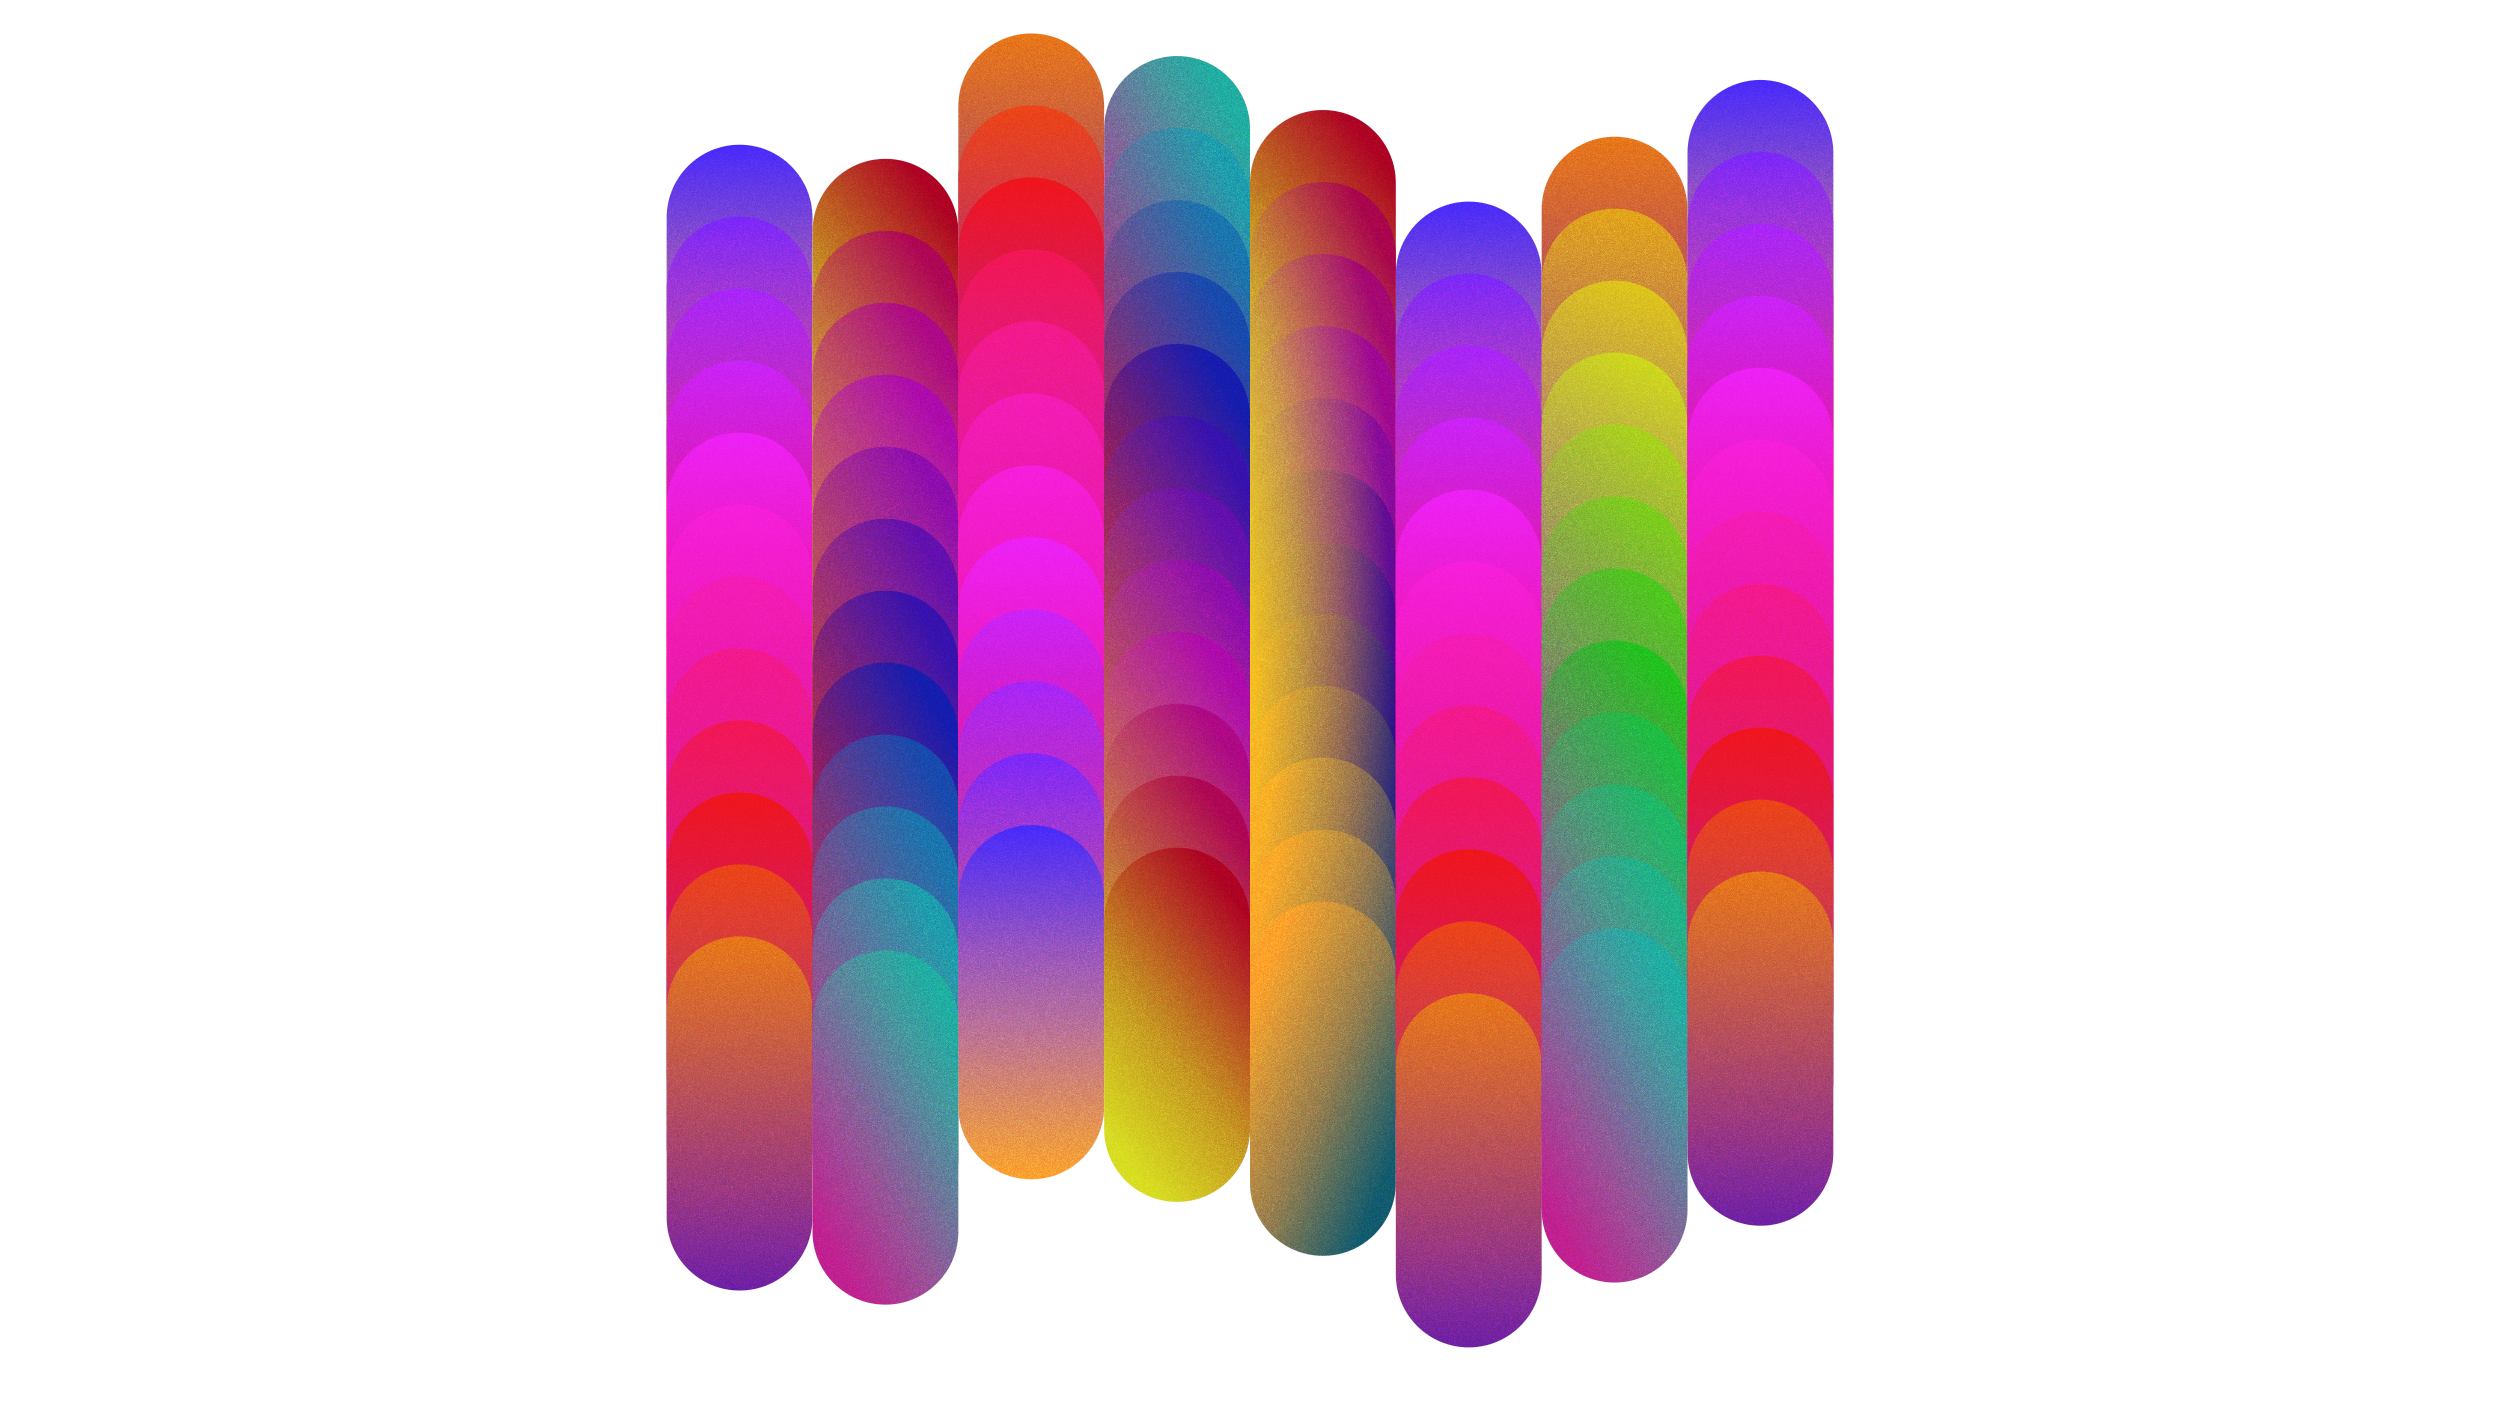
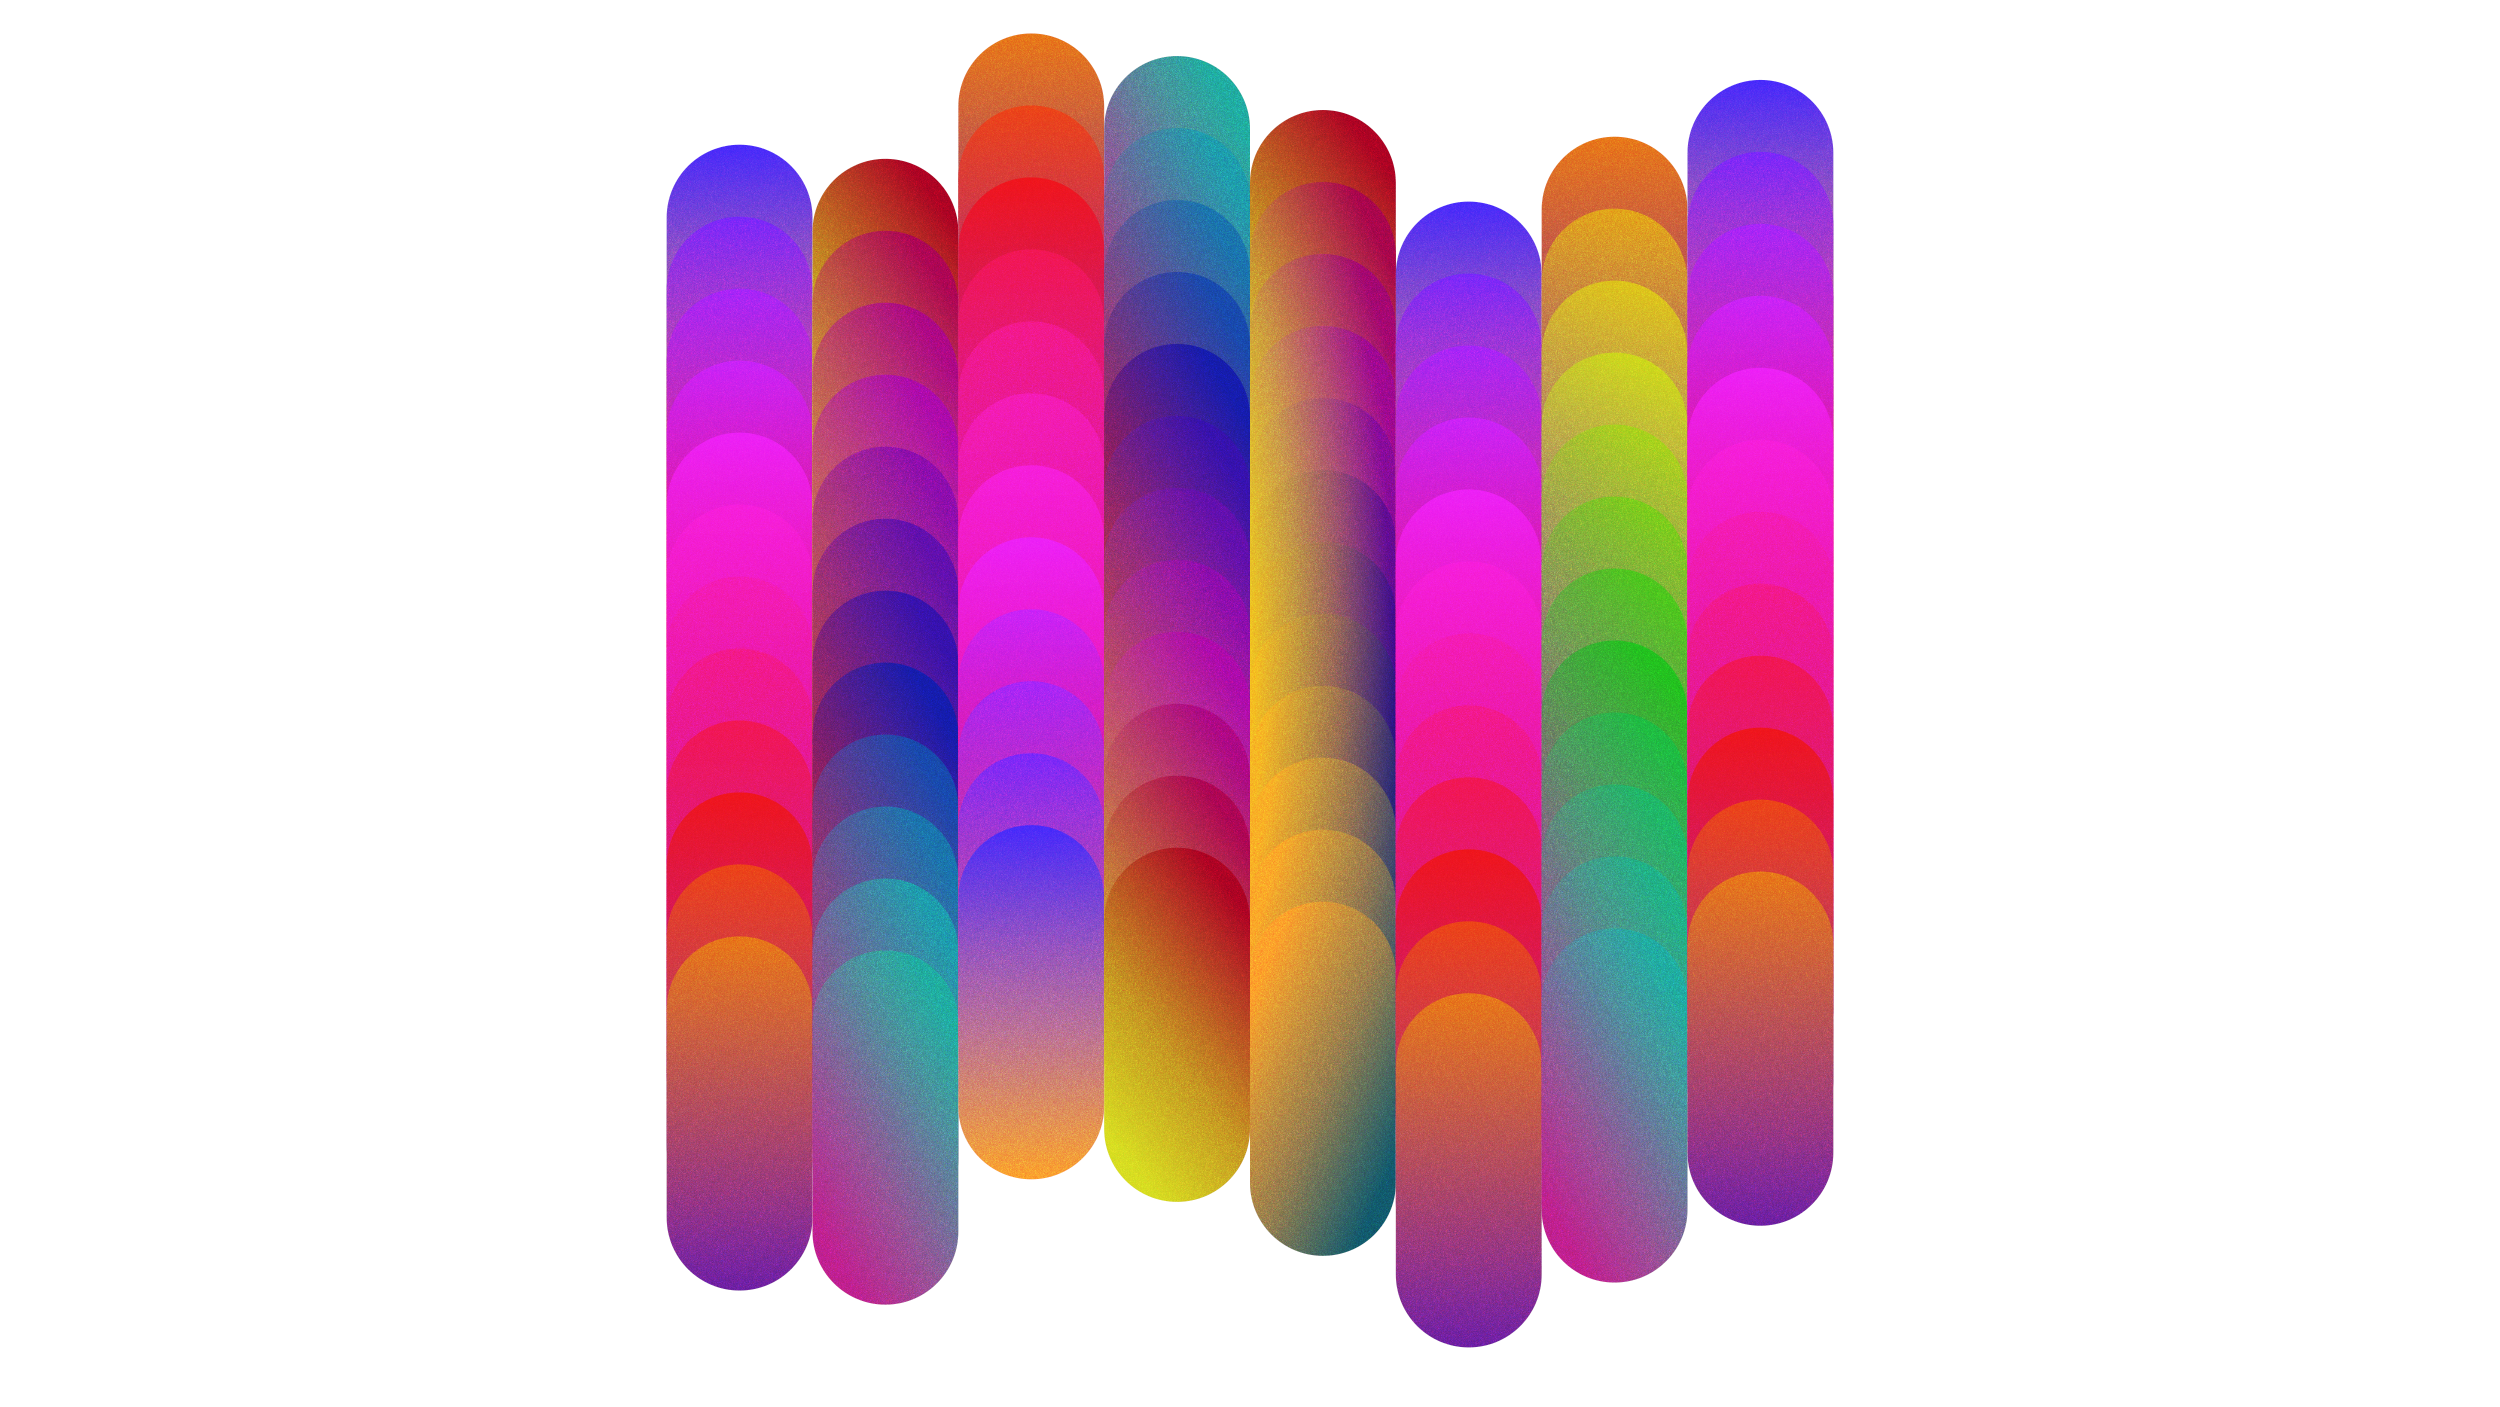
<svg xmlns="http://www.w3.org/2000/svg" width="1200" height="675" viewBox="0 0 1200 675">
  <defs>
    <linearGradient id="g0" gradientUnits="objectBoundingBox" x1="0" y1="0" x2="1" y2="0" gradientTransform="rotate(90 0.5 0.5)">
      <stop offset="0%" stop-color="#3c23fb" stop-opacity="1" />
      <stop offset="100%" stop-color="#fb8b24" stop-opacity="1" />
    </linearGradient>
    <linearGradient id="g1" gradientUnits="objectBoundingBox" x1="0" y1="0" x2="1" y2="0" gradientTransform="rotate(90 0.5 0.5)">
      <stop offset="0%" stop-color="#6721fa" stop-opacity="1" />
      <stop offset="100%" stop-color="#f85f1c" stop-opacity="1" />
    </linearGradient>
    <linearGradient id="g2" gradientUnits="objectBoundingBox" x1="0" y1="0" x2="1" y2="0" gradientTransform="rotate(90 0.5 0.5)">
      <stop offset="0%" stop-color="#921ff8" stop-opacity="1" />
      <stop offset="100%" stop-color="#f53215" stop-opacity="1" />
    </linearGradient>
    <linearGradient id="g3" gradientUnits="objectBoundingBox" x1="0" y1="0" x2="1" y2="0" gradientTransform="rotate(90 0.5 0.5)">
      <stop offset="0%" stop-color="#bd1df7" stop-opacity="1" />
      <stop offset="100%" stop-color="#f10e18" stop-opacity="1" />
    </linearGradient>
    <linearGradient id="g4" gradientUnits="objectBoundingBox" x1="0" y1="0" x2="1" y2="0" gradientTransform="rotate(90 0.5 0.5)">
      <stop offset="0%" stop-color="#e81bf5" stop-opacity="1" />
      <stop offset="100%" stop-color="#e4103e" stop-opacity="1" />
    </linearGradient>
    <linearGradient id="g5" gradientUnits="objectBoundingBox" x1="0" y1="0" x2="1" y2="0" gradientTransform="rotate(90 0.5 0.5)">
      <stop offset="0%" stop-color="#f419d3" stop-opacity="1" />
      <stop offset="100%" stop-color="#d7135f" stop-opacity="1" />
    </linearGradient>
    <linearGradient id="g6" gradientUnits="objectBoundingBox" x1="0" y1="0" x2="1" y2="0" gradientTransform="rotate(90 0.5 0.5)">
      <stop offset="0%" stop-color="#f217a4" stop-opacity="1" />
      <stop offset="100%" stop-color="#ca147b" stop-opacity="1" />
    </linearGradient>
    <linearGradient id="g7" gradientUnits="objectBoundingBox" x1="0" y1="0" x2="1" y2="0" gradientTransform="rotate(90 0.5 0.5)">
      <stop offset="0%" stop-color="#f11575" stop-opacity="1" />
      <stop offset="100%" stop-color="#be1692" stop-opacity="1" />
    </linearGradient>
    <linearGradient id="g8" gradientUnits="objectBoundingBox" x1="0" y1="0" x2="1" y2="0" gradientTransform="rotate(90 0.5 0.5)">
      <stop offset="0%" stop-color="#ef1346" stop-opacity="1" />
      <stop offset="100%" stop-color="#b217a4" stop-opacity="1" />
    </linearGradient>
    <linearGradient id="g9" gradientUnits="objectBoundingBox" x1="0" y1="0" x2="1" y2="0" gradientTransform="rotate(90 0.5 0.5)">
      <stop offset="0%" stop-color="#ec1217" stop-opacity="1" />
      <stop offset="100%" stop-color="#9919a6" stop-opacity="1" />
    </linearGradient>
    <linearGradient id="g10" gradientUnits="objectBoundingBox" x1="0" y1="0" x2="1" y2="0" gradientTransform="rotate(90 0.5 0.5)">
      <stop offset="0%" stop-color="#e83913" stop-opacity="1" />
      <stop offset="100%" stop-color="#79199a" stop-opacity="1" />
    </linearGradient>
    <linearGradient id="g11" gradientUnits="objectBoundingBox" x1="0" y1="0" x2="1" y2="0" gradientTransform="rotate(90 0.5 0.5)">
      <stop offset="0%" stop-color="#e36414" stop-opacity="1" />
      <stop offset="100%" stop-color="#5c1a8f" stop-opacity="1" />
    </linearGradient>
    <linearGradient id="g12" gradientUnits="objectBoundingBox" x1="0" y1="0" x2="1" y2="0" gradientTransform="rotate(118 0.5 0.5)">
      <stop offset="0%" stop-color="#9a031e" stop-opacity="1" />
      <stop offset="100%" stop-color="#ced51c" stop-opacity="1" />
    </linearGradient>
    <linearGradient id="g13" gradientUnits="objectBoundingBox" x1="0" y1="0" x2="1" y2="0" gradientTransform="rotate(118.727 0.5 0.5)">
      <stop offset="0%" stop-color="#9a0547" stop-opacity="1" />
      <stop offset="100%" stop-color="#d2bd1c" stop-opacity="1" />
    </linearGradient>
    <linearGradient id="g14" gradientUnits="objectBoundingBox" x1="0" y1="0" x2="1" y2="0" gradientTransform="rotate(119.455 0.5 0.5)">
      <stop offset="0%" stop-color="#9a0770" stop-opacity="1" />
      <stop offset="100%" stop-color="#ce9f1c" stop-opacity="1" />
    </linearGradient>
    <linearGradient id="g15" gradientUnits="objectBoundingBox" x1="0" y1="0" x2="1" y2="0" gradientTransform="rotate(120.182 0.5 0.5)">
      <stop offset="0%" stop-color="#9a0997" stop-opacity="1" />
      <stop offset="100%" stop-color="#cb821c" stop-opacity="1" />
    </linearGradient>
    <linearGradient id="g16" gradientUnits="objectBoundingBox" x1="0" y1="0" x2="1" y2="0" gradientTransform="rotate(120.909 0.5 0.5)">
      <stop offset="0%" stop-color="#770b9a" stop-opacity="1" />
      <stop offset="100%" stop-color="#c8661c" stop-opacity="1" />
    </linearGradient>
    <linearGradient id="g17" gradientUnits="objectBoundingBox" x1="0" y1="0" x2="1" y2="0" gradientTransform="rotate(121.636 0.5 0.5)">
      <stop offset="0%" stop-color="#520d9a" stop-opacity="1" />
      <stop offset="100%" stop-color="#c44b1c" stop-opacity="1" />
    </linearGradient>
    <linearGradient id="g18" gradientUnits="objectBoundingBox" x1="0" y1="0" x2="1" y2="0" gradientTransform="rotate(122.364 0.5 0.5)">
      <stop offset="0%" stop-color="#2e0f9a" stop-opacity="1" />
      <stop offset="100%" stop-color="#c1311c" stop-opacity="1" />
    </linearGradient>
    <linearGradient id="g19" gradientUnits="objectBoundingBox" x1="0" y1="0" x2="1" y2="0" gradientTransform="rotate(123.091 0.5 0.5)">
      <stop offset="0%" stop-color="#12189a" stop-opacity="1" />
      <stop offset="100%" stop-color="#be1c1f" stop-opacity="1" />
    </linearGradient>
    <linearGradient id="g20" gradientUnits="objectBoundingBox" x1="0" y1="0" x2="1" y2="0" gradientTransform="rotate(123.818 0.5 0.5)">
      <stop offset="0%" stop-color="#143e9a" stop-opacity="1" />
      <stop offset="100%" stop-color="#bb1b37" stop-opacity="1" />
    </linearGradient>
    <linearGradient id="g21" gradientUnits="objectBoundingBox" x1="0" y1="0" x2="1" y2="0" gradientTransform="rotate(124.545 0.5 0.5)">
      <stop offset="0%" stop-color="#16629a" stop-opacity="1" />
      <stop offset="100%" stop-color="#b71b4e" stop-opacity="1" />
    </linearGradient>
    <linearGradient id="g22" gradientUnits="objectBoundingBox" x1="0" y1="0" x2="1" y2="0" gradientTransform="rotate(125.273 0.5 0.5)">
      <stop offset="0%" stop-color="#198599" stop-opacity="1" />
      <stop offset="100%" stop-color="#b41b64" stop-opacity="1" />
    </linearGradient>
    <linearGradient id="g23" gradientUnits="objectBoundingBox" x1="0" y1="0" x2="1" y2="0" gradientTransform="rotate(126 0.5 0.5)">
      <stop offset="0%" stop-color="#1b998b" stop-opacity="1" />
      <stop offset="100%" stop-color="#b11b79" stop-opacity="1" />
    </linearGradient>
    <linearGradient id="g24" gradientUnits="objectBoundingBox" x1="0" y1="0" x2="1" y2="0" gradientTransform="rotate(127.818 0.5 0.5)">
      <stop offset="0%" stop-color="#940540" stop-opacity="1" />
      <stop offset="100%" stop-color="#dbd81a" stop-opacity="1" />
    </linearGradient>
    <linearGradient id="g25" gradientUnits="objectBoundingBox" x1="0" y1="0" x2="1" y2="0" gradientTransform="rotate(137.636 0.5 0.5)">
      <stop offset="0%" stop-color="#8e065f" stop-opacity="1" />
      <stop offset="100%" stop-color="#e1d419" stop-opacity="1" />
    </linearGradient>
    <linearGradient id="g26" gradientUnits="objectBoundingBox" x1="0" y1="0" x2="1" y2="0" gradientTransform="rotate(147.455 0.5 0.5)">
      <stop offset="0%" stop-color="#88077a" stop-opacity="1" />
      <stop offset="100%" stop-color="#e7cf17" stop-opacity="1" />
    </linearGradient>
    <linearGradient id="g27" gradientUnits="objectBoundingBox" x1="0" y1="0" x2="1" y2="0" gradientTransform="rotate(157.273 0.5 0.5)">
      <stop offset="0%" stop-color="#720982" stop-opacity="1" />
      <stop offset="100%" stop-color="#ebc817" stop-opacity="1" />
    </linearGradient>
    <linearGradient id="g28" gradientUnits="objectBoundingBox" x1="0" y1="0" x2="1" y2="0" gradientTransform="rotate(167.091 0.5 0.5)">
      <stop offset="0%" stop-color="#520a7c" stop-opacity="1" />
      <stop offset="100%" stop-color="#edbf19" stop-opacity="1" />
    </linearGradient>
    <linearGradient id="g29" gradientUnits="objectBoundingBox" x1="0" y1="0" x2="1" y2="0" gradientTransform="rotate(176.909 0.5 0.5)">
      <stop offset="0%" stop-color="#360b77" stop-opacity="1" />
      <stop offset="100%" stop-color="#f0b71a" stop-opacity="1" />
    </linearGradient>
    <linearGradient id="g30" gradientUnits="objectBoundingBox" x1="0" y1="0" x2="1" y2="0" gradientTransform="rotate(186.727 0.5 0.5)">
      <stop offset="0%" stop-color="#1c0c71" stop-opacity="1" />
      <stop offset="100%" stop-color="#f2ae1c" stop-opacity="1" />
    </linearGradient>
    <linearGradient id="g31" gradientUnits="objectBoundingBox" x1="0" y1="0" x2="1" y2="0" gradientTransform="rotate(196.545 0.5 0.5)">
      <stop offset="0%" stop-color="#0d146c" stop-opacity="1" />
      <stop offset="100%" stop-color="#f4a51e" stop-opacity="1" />
    </linearGradient>
    <linearGradient id="g32" gradientUnits="objectBoundingBox" x1="0" y1="0" x2="1" y2="0" gradientTransform="rotate(206.364 0.5 0.5)">
      <stop offset="0%" stop-color="#0e2a66" stop-opacity="1" />
      <stop offset="100%" stop-color="#f79d20" stop-opacity="1" />
    </linearGradient>
    <linearGradient id="g33" gradientUnits="objectBoundingBox" x1="0" y1="0" x2="1" y2="0" gradientTransform="rotate(216.182 0.5 0.5)">
      <stop offset="0%" stop-color="#0e3c61" stop-opacity="1" />
      <stop offset="100%" stop-color="#f99422" stop-opacity="1" />
    </linearGradient>
    <linearGradient id="g34" gradientUnits="objectBoundingBox" x1="0" y1="0" x2="1" y2="0" gradientTransform="rotate(226 0.5 0.5)">
      <stop offset="0%" stop-color="#0f4c5c" stop-opacity="1" />
      <stop offset="100%" stop-color="#fb8b24" stop-opacity="1" />
    </linearGradient>
    <linearGradient id="g35" gradientUnits="objectBoundingBox" x1="0" y1="0" x2="1" y2="0" gradientTransform="rotate(93.273 0.5 0.5)">
      <stop offset="0%" stop-color="#dc8f15" stop-opacity="1" />
      <stop offset="100%" stop-color="#671a92" stop-opacity="1" />
    </linearGradient>
    <linearGradient id="g36" gradientUnits="objectBoundingBox" x1="0" y1="0" x2="1" y2="0" gradientTransform="rotate(96.545 0.5 0.5)">
      <stop offset="0%" stop-color="#d5b716" stop-opacity="1" />
      <stop offset="100%" stop-color="#721a95" stop-opacity="1" />
    </linearGradient>
    <linearGradient id="g37" gradientUnits="objectBoundingBox" x1="0" y1="0" x2="1" y2="0" gradientTransform="rotate(99.818 0.5 0.5)">
      <stop offset="0%" stop-color="#c1ce17" stop-opacity="1" />
      <stop offset="100%" stop-color="#7d1a98" stop-opacity="1" />
    </linearGradient>
    <linearGradient id="g38" gradientUnits="objectBoundingBox" x1="0" y1="0" x2="1" y2="0" gradientTransform="rotate(103.091 0.5 0.5)">
      <stop offset="0%" stop-color="#93c718" stop-opacity="1" />
      <stop offset="100%" stop-color="#891b9b" stop-opacity="1" />
    </linearGradient>
    <linearGradient id="g39" gradientUnits="objectBoundingBox" x1="0" y1="0" x2="1" y2="0" gradientTransform="rotate(106.364 0.5 0.5)">
      <stop offset="0%" stop-color="#68c018" stop-opacity="1" />
      <stop offset="100%" stop-color="#951b9e" stop-opacity="1" />
    </linearGradient>
    <linearGradient id="g40" gradientUnits="objectBoundingBox" x1="0" y1="0" x2="1" y2="0" gradientTransform="rotate(109.636 0.5 0.5)">
      <stop offset="0%" stop-color="#41b919" stop-opacity="1" />
      <stop offset="100%" stop-color="#a11ba1" stop-opacity="1" />
    </linearGradient>
    <linearGradient id="g41" gradientUnits="objectBoundingBox" x1="0" y1="0" x2="1" y2="0" gradientTransform="rotate(112.909 0.5 0.5)">
      <stop offset="0%" stop-color="#1db31a" stop-opacity="1" />
      <stop offset="100%" stop-color="#a41b9a" stop-opacity="1" />
    </linearGradient>
    <linearGradient id="g42" gradientUnits="objectBoundingBox" x1="0" y1="0" x2="1" y2="0" gradientTransform="rotate(116.182 0.5 0.5)">
      <stop offset="0%" stop-color="#1aac38" stop-opacity="1" />
      <stop offset="100%" stop-color="#a81b92" stop-opacity="1" />
    </linearGradient>
    <linearGradient id="g43" gradientUnits="objectBoundingBox" x1="0" y1="0" x2="1" y2="0" gradientTransform="rotate(119.455 0.5 0.5)">
      <stop offset="0%" stop-color="#1aa657" stop-opacity="1" />
      <stop offset="100%" stop-color="#ab1b8a" stop-opacity="1" />
    </linearGradient>
    <linearGradient id="g44" gradientUnits="objectBoundingBox" x1="0" y1="0" x2="1" y2="0" gradientTransform="rotate(122.727 0.5 0.5)">
      <stop offset="0%" stop-color="#1b9f72" stop-opacity="1" />
      <stop offset="100%" stop-color="#ae1b82" stop-opacity="1" />
    </linearGradient>
    <filter id="ditherN" x="0" y="0" width="100%" height="100%">
-       <feTurbulence type="fractalNoise" baseFrequency="11.800" numOctaves="3" seed="9" stitchTiles="stitch" />
+       <feTurbulence type="fractalNoise" baseFrequency="23.600" numOctaves="2" seed="9" stitchTiles="stitch" />
    </filter>
    <mask id="ditherMask" maskUnits="userSpaceOnUse" x="0" y="0" width="1200" height="675" style="mask-type:alpha">
      <use href="#pc-caps" />
    </mask>
  </defs>
  <g id="pc-caps">
    <g class="hero-bg-column" data-column="0" data-col-x="355">
      <rect transform="translate(355 154.464)" x="-35" y="-85" width="70" height="170" rx="35" ry="35" fill="url(#g0)" />
      <rect transform="translate(355 189.009)" x="-35" y="-85" width="70" height="170" rx="35" ry="35" fill="url(#g1)" />
      <rect transform="translate(355 223.555)" x="-35" y="-85" width="70" height="170" rx="35" ry="35" fill="url(#g2)" />
      <rect transform="translate(355 258.100)" x="-35" y="-85" width="70" height="170" rx="35" ry="35" fill="url(#g3)" />
      <rect transform="translate(355 292.646)" x="-35" y="-85" width="70" height="170" rx="35" ry="35" fill="url(#g4)" />
      <rect transform="translate(355 327.191)" x="-35" y="-85" width="70" height="170" rx="35" ry="35" fill="url(#g5)" />
      <rect transform="translate(355 361.737)" x="-35" y="-85" width="70" height="170" rx="35" ry="35" fill="url(#g6)" />
      <rect transform="translate(355 396.282)" x="-35" y="-85" width="70" height="170" rx="35" ry="35" fill="url(#g7)" />
      <rect transform="translate(355 430.827)" x="-35" y="-85" width="70" height="170" rx="35" ry="35" fill="url(#g8)" />
      <rect transform="translate(355 465.373)" x="-35" y="-85" width="70" height="170" rx="35" ry="35" fill="url(#g9)" />
      <rect transform="translate(355 499.918)" x="-35" y="-85" width="70" height="170" rx="35" ry="35" fill="url(#g10)" />
      <rect transform="translate(355 534.464)" x="-35" y="-85" width="70" height="170" rx="35" ry="35" fill="url(#g11)" />
    </g>
    <g class="hero-bg-column" data-column="1" data-col-x="425">
      <rect transform="translate(425 161.240)" x="-35" y="-85" width="70" height="170" rx="35" ry="35" fill="url(#g12)" />
      <rect transform="translate(425 195.785)" x="-35" y="-85" width="70" height="170" rx="35" ry="35" fill="url(#g13)" />
      <rect transform="translate(425 230.330)" x="-35" y="-85" width="70" height="170" rx="35" ry="35" fill="url(#g14)" />
      <rect transform="translate(425 264.876)" x="-35" y="-85" width="70" height="170" rx="35" ry="35" fill="url(#g15)" />
      <rect transform="translate(425 299.421)" x="-35" y="-85" width="70" height="170" rx="35" ry="35" fill="url(#g16)" />
      <rect transform="translate(425 333.967)" x="-35" y="-85" width="70" height="170" rx="35" ry="35" fill="url(#g17)" />
      <rect transform="translate(425 368.512)" x="-35" y="-85" width="70" height="170" rx="35" ry="35" fill="url(#g18)" />
      <rect transform="translate(425 403.058)" x="-35" y="-85" width="70" height="170" rx="35" ry="35" fill="url(#g19)" />
      <rect transform="translate(425 437.603)" x="-35" y="-85" width="70" height="170" rx="35" ry="35" fill="url(#g20)" />
      <rect transform="translate(425 472.149)" x="-35" y="-85" width="70" height="170" rx="35" ry="35" fill="url(#g21)" />
      <rect transform="translate(425 506.694)" x="-35" y="-85" width="70" height="170" rx="35" ry="35" fill="url(#g22)" />
      <rect transform="translate(425 541.240)" x="-35" y="-85" width="70" height="170" rx="35" ry="35" fill="url(#g23)" />
    </g>
    <g class="hero-bg-column" data-column="2" data-col-x="495">
      <rect transform="translate(495 101.067)" x="-35" y="-85" width="70" height="170" rx="35" ry="35" fill="url(#g11)" />
      <rect transform="translate(495 135.613)" x="-35" y="-85" width="70" height="170" rx="35" ry="35" fill="url(#g10)" />
      <rect transform="translate(495 170.158)" x="-35" y="-85" width="70" height="170" rx="35" ry="35" fill="url(#g9)" />
      <rect transform="translate(495 204.703)" x="-35" y="-85" width="70" height="170" rx="35" ry="35" fill="url(#g8)" />
      <rect transform="translate(495 239.249)" x="-35" y="-85" width="70" height="170" rx="35" ry="35" fill="url(#g7)" />
      <rect transform="translate(495 273.794)" x="-35" y="-85" width="70" height="170" rx="35" ry="35" fill="url(#g6)" />
      <rect transform="translate(495 308.340)" x="-35" y="-85" width="70" height="170" rx="35" ry="35" fill="url(#g5)" />
      <rect transform="translate(495 342.885)" x="-35" y="-85" width="70" height="170" rx="35" ry="35" fill="url(#g4)" />
      <rect transform="translate(495 377.431)" x="-35" y="-85" width="70" height="170" rx="35" ry="35" fill="url(#g3)" />
      <rect transform="translate(495 411.976)" x="-35" y="-85" width="70" height="170" rx="35" ry="35" fill="url(#g2)" />
      <rect transform="translate(495 446.522)" x="-35" y="-85" width="70" height="170" rx="35" ry="35" fill="url(#g1)" />
      <rect transform="translate(495 481.067)" x="-35" y="-85" width="70" height="170" rx="35" ry="35" fill="url(#g0)" />
    </g>
    <g class="hero-bg-column" data-column="3" data-col-x="565">
      <rect transform="translate(565 111.908)" x="-35" y="-85" width="70" height="170" rx="35" ry="35" fill="url(#g23)" />
      <rect transform="translate(565 146.453)" x="-35" y="-85" width="70" height="170" rx="35" ry="35" fill="url(#g22)" />
      <rect transform="translate(565 180.998)" x="-35" y="-85" width="70" height="170" rx="35" ry="35" fill="url(#g21)" />
      <rect transform="translate(565 215.544)" x="-35" y="-85" width="70" height="170" rx="35" ry="35" fill="url(#g20)" />
      <rect transform="translate(565 250.089)" x="-35" y="-85" width="70" height="170" rx="35" ry="35" fill="url(#g19)" />
      <rect transform="translate(565 284.635)" x="-35" y="-85" width="70" height="170" rx="35" ry="35" fill="url(#g18)" />
      <rect transform="translate(565 319.180)" x="-35" y="-85" width="70" height="170" rx="35" ry="35" fill="url(#g17)" />
      <rect transform="translate(565 353.726)" x="-35" y="-85" width="70" height="170" rx="35" ry="35" fill="url(#g16)" />
      <rect transform="translate(565 388.271)" x="-35" y="-85" width="70" height="170" rx="35" ry="35" fill="url(#g15)" />
      <rect transform="translate(565 422.817)" x="-35" y="-85" width="70" height="170" rx="35" ry="35" fill="url(#g14)" />
      <rect transform="translate(565 457.362)" x="-35" y="-85" width="70" height="170" rx="35" ry="35" fill="url(#g13)" />
      <rect transform="translate(565 491.908)" x="-35" y="-85" width="70" height="170" rx="35" ry="35" fill="url(#g12)" />
    </g>
    <g class="hero-bg-column" data-column="4" data-col-x="635">
      <rect transform="translate(635 137.808)" x="-35" y="-85" width="70" height="170" rx="35" ry="35" fill="url(#g12)" />
      <rect transform="translate(635 172.353)" x="-35" y="-85" width="70" height="170" rx="35" ry="35" fill="url(#g24)" />
      <rect transform="translate(635 206.899)" x="-35" y="-85" width="70" height="170" rx="35" ry="35" fill="url(#g25)" />
      <rect transform="translate(635 241.444)" x="-35" y="-85" width="70" height="170" rx="35" ry="35" fill="url(#g26)" />
      <rect transform="translate(635 275.990)" x="-35" y="-85" width="70" height="170" rx="35" ry="35" fill="url(#g27)" />
      <rect transform="translate(635 310.535)" x="-35" y="-85" width="70" height="170" rx="35" ry="35" fill="url(#g28)" />
      <rect transform="translate(635 345.081)" x="-35" y="-85" width="70" height="170" rx="35" ry="35" fill="url(#g29)" />
      <rect transform="translate(635 379.626)" x="-35" y="-85" width="70" height="170" rx="35" ry="35" fill="url(#g30)" />
      <rect transform="translate(635 414.172)" x="-35" y="-85" width="70" height="170" rx="35" ry="35" fill="url(#g31)" />
      <rect transform="translate(635 448.717)" x="-35" y="-85" width="70" height="170" rx="35" ry="35" fill="url(#g32)" />
      <rect transform="translate(635 483.263)" x="-35" y="-85" width="70" height="170" rx="35" ry="35" fill="url(#g33)" />
      <rect transform="translate(635 517.808)" x="-35" y="-85" width="70" height="170" rx="35" ry="35" fill="url(#g34)" />
    </g>
    <g class="hero-bg-column" data-column="5" data-col-x="705">
      <rect transform="translate(705 181.764)" x="-35" y="-85" width="70" height="170" rx="35" ry="35" fill="url(#g0)" />
      <rect transform="translate(705 216.309)" x="-35" y="-85" width="70" height="170" rx="35" ry="35" fill="url(#g1)" />
      <rect transform="translate(705 250.854)" x="-35" y="-85" width="70" height="170" rx="35" ry="35" fill="url(#g2)" />
      <rect transform="translate(705 285.400)" x="-35" y="-85" width="70" height="170" rx="35" ry="35" fill="url(#g3)" />
      <rect transform="translate(705 319.945)" x="-35" y="-85" width="70" height="170" rx="35" ry="35" fill="url(#g4)" />
      <rect transform="translate(705 354.491)" x="-35" y="-85" width="70" height="170" rx="35" ry="35" fill="url(#g5)" />
      <rect transform="translate(705 389.036)" x="-35" y="-85" width="70" height="170" rx="35" ry="35" fill="url(#g6)" />
      <rect transform="translate(705 423.582)" x="-35" y="-85" width="70" height="170" rx="35" ry="35" fill="url(#g7)" />
      <rect transform="translate(705 458.127)" x="-35" y="-85" width="70" height="170" rx="35" ry="35" fill="url(#g8)" />
      <rect transform="translate(705 492.673)" x="-35" y="-85" width="70" height="170" rx="35" ry="35" fill="url(#g9)" />
      <rect transform="translate(705 527.218)" x="-35" y="-85" width="70" height="170" rx="35" ry="35" fill="url(#g10)" />
      <rect transform="translate(705 561.764)" x="-35" y="-85" width="70" height="170" rx="35" ry="35" fill="url(#g11)" />
    </g>
    <g class="hero-bg-column" data-column="6" data-col-x="775">
      <rect transform="translate(775 150.630)" x="-35" y="-85" width="70" height="170" rx="35" ry="35" fill="url(#g11)" />
      <rect transform="translate(775 185.176)" x="-35" y="-85" width="70" height="170" rx="35" ry="35" fill="url(#g35)" />
      <rect transform="translate(775 219.721)" x="-35" y="-85" width="70" height="170" rx="35" ry="35" fill="url(#g36)" />
      <rect transform="translate(775 254.267)" x="-35" y="-85" width="70" height="170" rx="35" ry="35" fill="url(#g37)" />
      <rect transform="translate(775 288.812)" x="-35" y="-85" width="70" height="170" rx="35" ry="35" fill="url(#g38)" />
      <rect transform="translate(775 323.358)" x="-35" y="-85" width="70" height="170" rx="35" ry="35" fill="url(#g39)" />
      <rect transform="translate(775 357.903)" x="-35" y="-85" width="70" height="170" rx="35" ry="35" fill="url(#g40)" />
      <rect transform="translate(775 392.449)" x="-35" y="-85" width="70" height="170" rx="35" ry="35" fill="url(#g41)" />
      <rect transform="translate(775 426.994)" x="-35" y="-85" width="70" height="170" rx="35" ry="35" fill="url(#g42)" />
      <rect transform="translate(775 461.539)" x="-35" y="-85" width="70" height="170" rx="35" ry="35" fill="url(#g43)" />
      <rect transform="translate(775 496.085)" x="-35" y="-85" width="70" height="170" rx="35" ry="35" fill="url(#g44)" />
      <rect transform="translate(775 530.630)" x="-35" y="-85" width="70" height="170" rx="35" ry="35" fill="url(#g23)" />
    </g>
    <g class="hero-bg-column" data-column="7" data-col-x="845">
      <rect transform="translate(845 123.362)" x="-35" y="-85" width="70" height="170" rx="35" ry="35" fill="url(#g0)" />
      <rect transform="translate(845 157.907)" x="-35" y="-85" width="70" height="170" rx="35" ry="35" fill="url(#g1)" />
      <rect transform="translate(845 192.452)" x="-35" y="-85" width="70" height="170" rx="35" ry="35" fill="url(#g2)" />
      <rect transform="translate(845 226.998)" x="-35" y="-85" width="70" height="170" rx="35" ry="35" fill="url(#g3)" />
      <rect transform="translate(845 261.543)" x="-35" y="-85" width="70" height="170" rx="35" ry="35" fill="url(#g4)" />
      <rect transform="translate(845 296.089)" x="-35" y="-85" width="70" height="170" rx="35" ry="35" fill="url(#g5)" />
      <rect transform="translate(845 330.634)" x="-35" y="-85" width="70" height="170" rx="35" ry="35" fill="url(#g6)" />
      <rect transform="translate(845 365.180)" x="-35" y="-85" width="70" height="170" rx="35" ry="35" fill="url(#g7)" />
      <rect transform="translate(845 399.725)" x="-35" y="-85" width="70" height="170" rx="35" ry="35" fill="url(#g8)" />
      <rect transform="translate(845 434.271)" x="-35" y="-85" width="70" height="170" rx="35" ry="35" fill="url(#g9)" />
      <rect transform="translate(845 468.816)" x="-35" y="-85" width="70" height="170" rx="35" ry="35" fill="url(#g10)" />
      <rect transform="translate(845 503.362)" x="-35" y="-85" width="70" height="170" rx="35" ry="35" fill="url(#g11)" />
    </g>
  </g>
  <rect width="1200" height="675" filter="url(#ditherN)" mask="url(#ditherMask)" opacity="0.860" style="mix-blend-mode:overlay" />
</svg>
